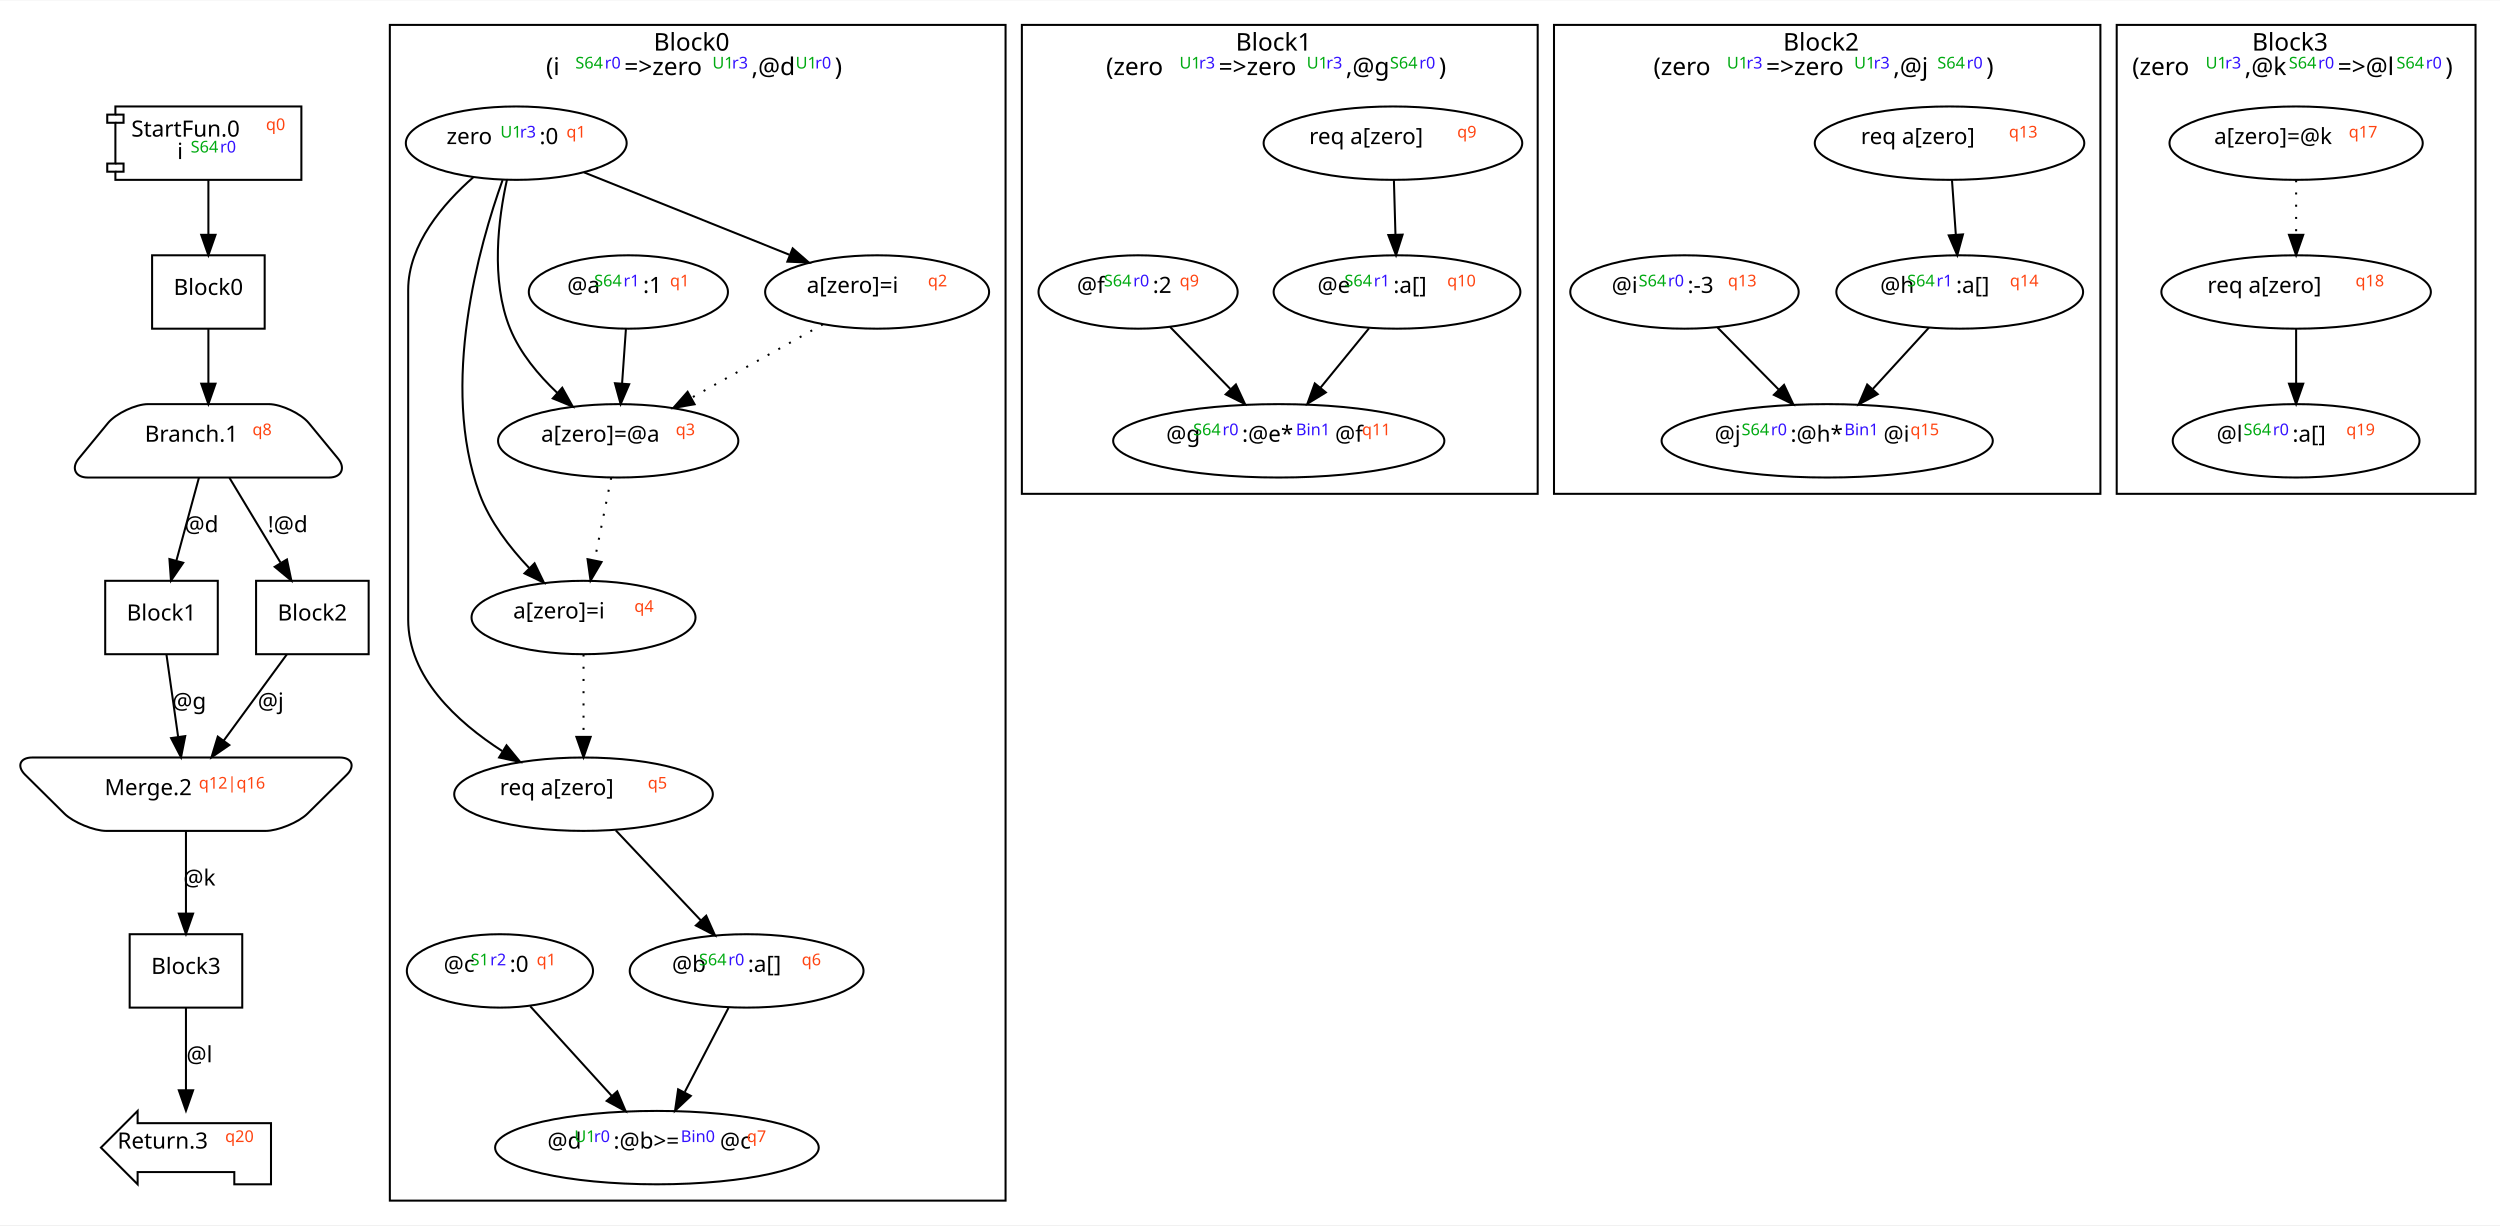
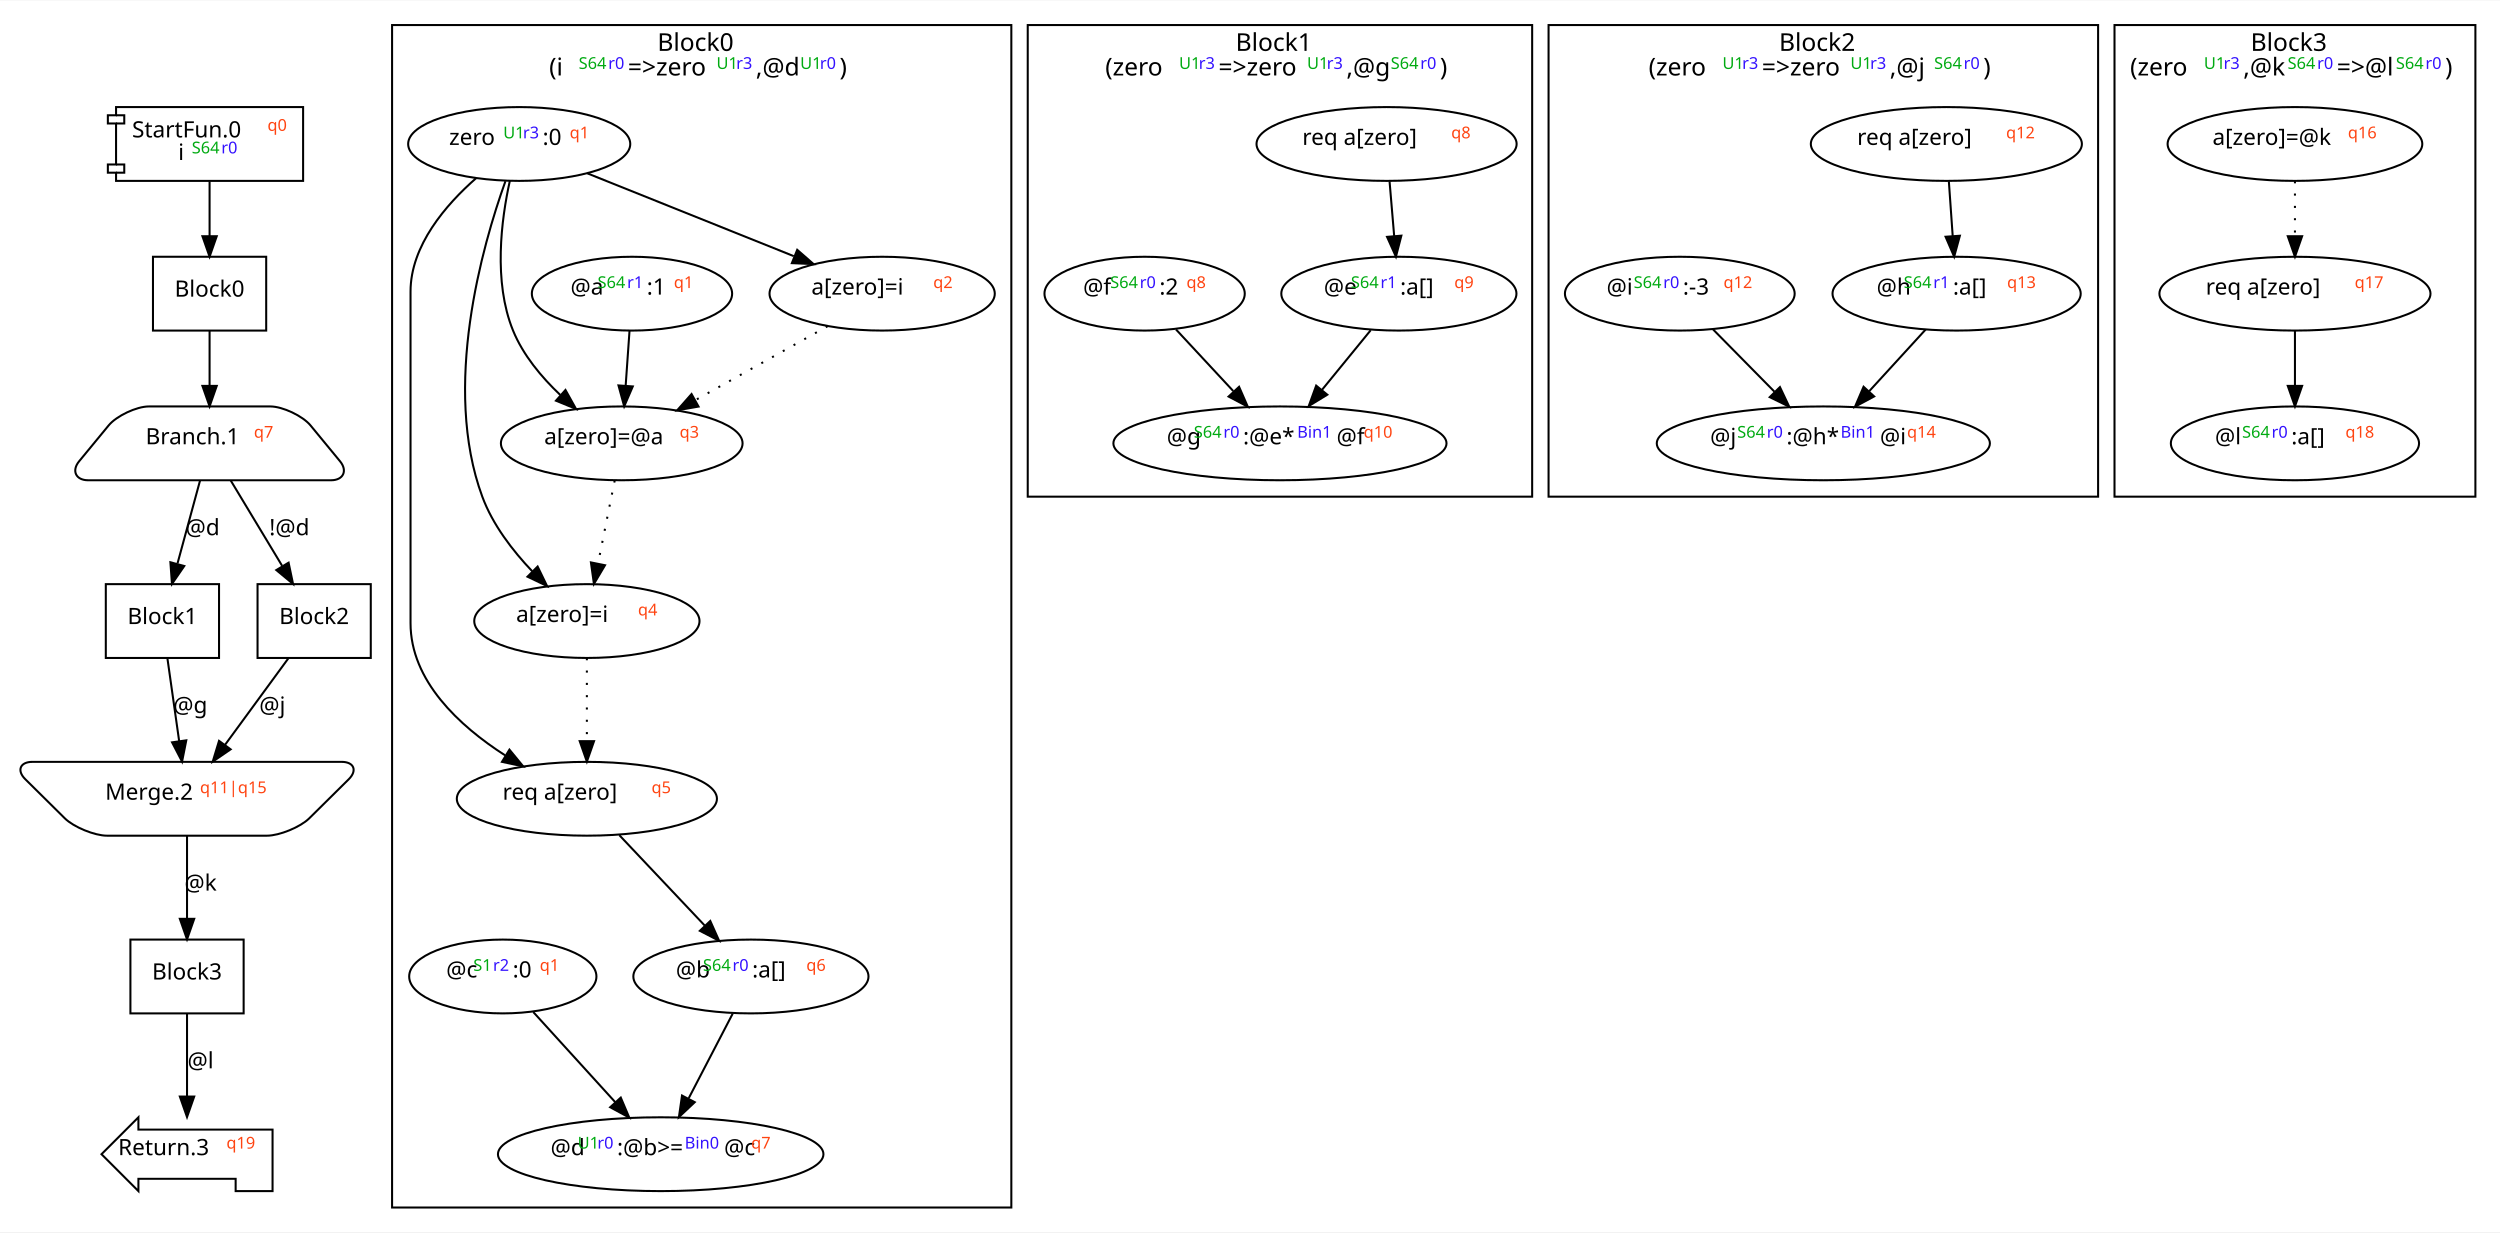
- <svg xmlns="http://www.w3.org/2000/svg" width="1226pt" height="601pt" viewBox="0.00 0.00 1226.21 600.67">
+ <svg xmlns="http://www.w3.org/2000/svg" width="1219pt" height="601pt" viewBox="0.00 0.00 1219.21 600.67">
  <g id="graph0" class="graph" transform="scale(1 1) rotate(0) translate(4 596.67)">
-     <polygon fill="white" stroke="transparent" points="-4,4 -4,-596.67 1222.21,-596.67 1222.21,4 -4,4" />
+     <polygon fill="white" stroke="transparent" points="-4,4 -4,-596.67 1215.21,-596.67 1215.21,4 -4,4" />
    <g id="clust1" class="cluster">
      <polygon fill="none" stroke="black" points="187.21,-8 187.21,-584.67 489.21,-584.67 489.21,-8 187.21,-8" />
      <text text-anchor="start" x="316.61" y="-572.07" font-family="Monaco" font-size="12.00">Block0</text>
      <text text-anchor="start" x="263.8" y="-560.07" font-family="Monaco" font-size="12.00">(i</text>
      <text text-anchor="start" x="278.2" y="-560.07" font-family="Monaco" baseline-shift="super" font-size="8.00" fill="#00aa11">S64</text>
      <text text-anchor="start" x="292.6" y="-560.07" font-family="Monaco" baseline-shift="super" font-size="8.00" fill="#3311ff">r0</text>
      <text text-anchor="start" x="302.2" y="-560.07" font-family="Monaco" font-size="12.00">=&gt;zero</text>
      <text text-anchor="start" x="345.41" y="-560.07" font-family="Monaco" baseline-shift="super" font-size="8.00" fill="#00aa11">U1</text>
      <text text-anchor="start" x="355.01" y="-560.07" font-family="Monaco" baseline-shift="super" font-size="8.00" fill="#3311ff">r3</text>
      <text text-anchor="start" x="364.61" y="-560.07" font-family="Monaco" font-size="12.00">,@d</text>
      <text text-anchor="start" x="386.22" y="-560.07" font-family="Monaco" baseline-shift="super" font-size="8.00" fill="#00aa11">U1</text>
      <text text-anchor="start" x="395.82" y="-560.07" font-family="Monaco" baseline-shift="super" font-size="8.00" fill="#3311ff">r0</text>
      <text text-anchor="start" x="405.42" y="-560.07" font-family="Monaco" font-size="12.00">)</text>
    </g>
    <g id="clust2" class="cluster">
-       <polygon fill="none" stroke="black" points="497.21,-354.67 497.21,-584.67 750.21,-584.67 750.21,-354.67 497.21,-354.67" />
-       <text text-anchor="start" x="602.11" y="-572.07" font-family="Monaco" font-size="12.00">Block1</text>
-       <text text-anchor="start" x="538.5" y="-560.07" font-family="Monaco" font-size="12.00">(zero</text>
-       <text text-anchor="start" x="574.5" y="-560.07" font-family="Monaco" baseline-shift="super" font-size="8.00" fill="#00aa11">U1</text>
-       <text text-anchor="start" x="584.1" y="-560.07" font-family="Monaco" baseline-shift="super" font-size="8.00" fill="#3311ff">r3</text>
-       <text text-anchor="start" x="593.71" y="-560.07" font-family="Monaco" font-size="12.00">=&gt;zero</text>
-       <text text-anchor="start" x="636.91" y="-560.07" font-family="Monaco" baseline-shift="super" font-size="8.00" fill="#00aa11">U1</text>
-       <text text-anchor="start" x="646.51" y="-560.07" font-family="Monaco" baseline-shift="super" font-size="8.00" fill="#3311ff">r3</text>
-       <text text-anchor="start" x="656.12" y="-560.07" font-family="Monaco" font-size="12.00">,@g</text>
-       <text text-anchor="start" x="677.72" y="-560.07" font-family="Monaco" baseline-shift="super" font-size="8.00" fill="#00aa11">S64</text>
-       <text text-anchor="start" x="692.12" y="-560.07" font-family="Monaco" baseline-shift="super" font-size="8.00" fill="#3311ff">r0</text>
-       <text text-anchor="start" x="701.72" y="-560.07" font-family="Monaco" font-size="12.00">)</text>
+       <polygon fill="none" stroke="black" points="497.21,-354.67 497.21,-584.67 743.21,-584.67 743.21,-354.67 497.21,-354.67" />
+       <text text-anchor="start" x="598.61" y="-572.07" font-family="Monaco" font-size="12.00">Block1</text>
+       <text text-anchor="start" x="535" y="-560.07" font-family="Monaco" font-size="12.00">(zero</text>
+       <text text-anchor="start" x="571" y="-560.07" font-family="Monaco" baseline-shift="super" font-size="8.00" fill="#00aa11">U1</text>
+       <text text-anchor="start" x="580.6" y="-560.07" font-family="Monaco" baseline-shift="super" font-size="8.00" fill="#3311ff">r3</text>
+       <text text-anchor="start" x="590.21" y="-560.07" font-family="Monaco" font-size="12.00">=&gt;zero</text>
+       <text text-anchor="start" x="633.41" y="-560.07" font-family="Monaco" baseline-shift="super" font-size="8.00" fill="#00aa11">U1</text>
+       <text text-anchor="start" x="643.01" y="-560.07" font-family="Monaco" baseline-shift="super" font-size="8.00" fill="#3311ff">r3</text>
+       <text text-anchor="start" x="652.62" y="-560.07" font-family="Monaco" font-size="12.00">,@g</text>
+       <text text-anchor="start" x="674.22" y="-560.07" font-family="Monaco" baseline-shift="super" font-size="8.00" fill="#00aa11">S64</text>
+       <text text-anchor="start" x="688.62" y="-560.07" font-family="Monaco" baseline-shift="super" font-size="8.00" fill="#3311ff">r0</text>
+       <text text-anchor="start" x="698.22" y="-560.07" font-family="Monaco" font-size="12.00">)</text>
    </g>
    <g id="clust3" class="cluster">
-       <polygon fill="none" stroke="black" points="758.21,-354.67 758.21,-584.67 1026.21,-584.67 1026.21,-354.67 758.21,-354.67" />
-       <text text-anchor="start" x="870.61" y="-572.07" font-family="Monaco" font-size="12.00">Block2</text>
-       <text text-anchor="start" x="807" y="-560.07" font-family="Monaco" font-size="12.00">(zero</text>
-       <text text-anchor="start" x="843" y="-560.07" font-family="Monaco" baseline-shift="super" font-size="8.00" fill="#00aa11">U1</text>
-       <text text-anchor="start" x="852.6" y="-560.07" font-family="Monaco" baseline-shift="super" font-size="8.00" fill="#3311ff">r3</text>
-       <text text-anchor="start" x="862.21" y="-560.07" font-family="Monaco" font-size="12.00">=&gt;zero</text>
-       <text text-anchor="start" x="905.41" y="-560.07" font-family="Monaco" baseline-shift="super" font-size="8.00" fill="#00aa11">U1</text>
-       <text text-anchor="start" x="915.01" y="-560.07" font-family="Monaco" baseline-shift="super" font-size="8.00" fill="#3311ff">r3</text>
-       <text text-anchor="start" x="924.62" y="-560.07" font-family="Monaco" font-size="12.00">,@j</text>
-       <text text-anchor="start" x="946.22" y="-560.07" font-family="Monaco" baseline-shift="super" font-size="8.00" fill="#00aa11">S64</text>
-       <text text-anchor="start" x="960.62" y="-560.07" font-family="Monaco" baseline-shift="super" font-size="8.00" fill="#3311ff">r0</text>
-       <text text-anchor="start" x="970.22" y="-560.07" font-family="Monaco" font-size="12.00">)</text>
+       <polygon fill="none" stroke="black" points="751.21,-354.67 751.21,-584.67 1019.21,-584.67 1019.21,-354.67 751.21,-354.67" />
+       <text text-anchor="start" x="863.61" y="-572.07" font-family="Monaco" font-size="12.00">Block2</text>
+       <text text-anchor="start" x="800" y="-560.07" font-family="Monaco" font-size="12.00">(zero</text>
+       <text text-anchor="start" x="836" y="-560.07" font-family="Monaco" baseline-shift="super" font-size="8.00" fill="#00aa11">U1</text>
+       <text text-anchor="start" x="845.6" y="-560.07" font-family="Monaco" baseline-shift="super" font-size="8.00" fill="#3311ff">r3</text>
+       <text text-anchor="start" x="855.21" y="-560.07" font-family="Monaco" font-size="12.00">=&gt;zero</text>
+       <text text-anchor="start" x="898.41" y="-560.07" font-family="Monaco" baseline-shift="super" font-size="8.00" fill="#00aa11">U1</text>
+       <text text-anchor="start" x="908.01" y="-560.07" font-family="Monaco" baseline-shift="super" font-size="8.00" fill="#3311ff">r3</text>
+       <text text-anchor="start" x="917.62" y="-560.07" font-family="Monaco" font-size="12.00">,@j</text>
+       <text text-anchor="start" x="939.22" y="-560.07" font-family="Monaco" baseline-shift="super" font-size="8.00" fill="#00aa11">S64</text>
+       <text text-anchor="start" x="953.62" y="-560.07" font-family="Monaco" baseline-shift="super" font-size="8.00" fill="#3311ff">r0</text>
+       <text text-anchor="start" x="963.22" y="-560.07" font-family="Monaco" font-size="12.00">)</text>
    </g>
    <g id="clust4" class="cluster">
-       <polygon fill="none" stroke="black" points="1034.21,-354.67 1034.21,-584.67 1210.21,-584.67 1210.21,-354.67 1034.21,-354.67" />
-       <text text-anchor="start" x="1100.61" y="-572.07" font-family="Monaco" font-size="12.00">Block3</text>
-       <text text-anchor="start" x="1041.8" y="-560.07" font-family="Monaco" font-size="12.00">(zero</text>
-       <text text-anchor="start" x="1077.8" y="-560.07" font-family="Monaco" baseline-shift="super" font-size="8.00" fill="#00aa11">U1</text>
-       <text text-anchor="start" x="1087.4" y="-560.07" font-family="Monaco" baseline-shift="super" font-size="8.00" fill="#3311ff">r3</text>
-       <text text-anchor="start" x="1097.01" y="-560.07" font-family="Monaco" font-size="12.00">,@k</text>
-       <text text-anchor="start" x="1118.61" y="-560.07" font-family="Monaco" baseline-shift="super" font-size="8.00" fill="#00aa11">S64</text>
-       <text text-anchor="start" x="1133.01" y="-560.07" font-family="Monaco" baseline-shift="super" font-size="8.00" fill="#3311ff">r0</text>
-       <text text-anchor="start" x="1142.61" y="-560.07" font-family="Monaco" font-size="12.00">=&gt;@l</text>
-       <text text-anchor="start" x="1171.42" y="-560.07" font-family="Monaco" baseline-shift="super" font-size="8.00" fill="#00aa11">S64</text>
-       <text text-anchor="start" x="1185.82" y="-560.07" font-family="Monaco" baseline-shift="super" font-size="8.00" fill="#3311ff">r0</text>
-       <text text-anchor="start" x="1195.42" y="-560.07" font-family="Monaco" font-size="12.00">)</text>
+       <polygon fill="none" stroke="black" points="1027.21,-354.67 1027.21,-584.67 1203.21,-584.67 1203.21,-354.67 1027.21,-354.67" />
+       <text text-anchor="start" x="1093.61" y="-572.07" font-family="Monaco" font-size="12.00">Block3</text>
+       <text text-anchor="start" x="1034.8" y="-560.07" font-family="Monaco" font-size="12.00">(zero</text>
+       <text text-anchor="start" x="1070.8" y="-560.07" font-family="Monaco" baseline-shift="super" font-size="8.00" fill="#00aa11">U1</text>
+       <text text-anchor="start" x="1080.4" y="-560.07" font-family="Monaco" baseline-shift="super" font-size="8.00" fill="#3311ff">r3</text>
+       <text text-anchor="start" x="1090.01" y="-560.07" font-family="Monaco" font-size="12.00">,@k</text>
+       <text text-anchor="start" x="1111.61" y="-560.07" font-family="Monaco" baseline-shift="super" font-size="8.00" fill="#00aa11">S64</text>
+       <text text-anchor="start" x="1126.01" y="-560.07" font-family="Monaco" baseline-shift="super" font-size="8.00" fill="#3311ff">r0</text>
+       <text text-anchor="start" x="1135.61" y="-560.07" font-family="Monaco" font-size="12.00">=&gt;@l</text>
+       <text text-anchor="start" x="1164.42" y="-560.07" font-family="Monaco" baseline-shift="super" font-size="8.00" fill="#00aa11">S64</text>
+       <text text-anchor="start" x="1178.82" y="-560.07" font-family="Monaco" baseline-shift="super" font-size="8.00" fill="#3311ff">r0</text>
+       <text text-anchor="start" x="1188.42" y="-560.07" font-family="Monaco" font-size="12.00">)</text>
    </g>
    <g id="node1" class="node">
      <polygon fill="none" stroke="black" points="143.82,-544.67 52.6,-544.67 52.6,-540.67 48.6,-540.67 48.6,-536.67 52.6,-536.67 52.6,-516.67 48.6,-516.67 48.6,-512.67 52.6,-512.67 52.6,-508.67 143.82,-508.67 143.82,-544.67" />
      <polyline fill="none" stroke="black" points="52.6,-540.67 56.6,-540.67 56.6,-536.67 52.6,-536.67 " />
      <polyline fill="none" stroke="black" points="52.6,-516.67 56.6,-516.67 56.6,-512.67 52.6,-512.67 " />
      <text text-anchor="start" x="60.4" y="-529.87" font-family="Monaco" font-size="11.00">StartFun.0</text>
      <text text-anchor="start" x="126.42" y="-529.87" font-family="Monaco" baseline-shift="super" font-size="8.00" fill="#ff4411">q0</text>
      <text text-anchor="start" x="82.91" y="-518.87" font-family="Monaco" font-size="11.00">i</text>
      <text text-anchor="start" x="89.51" y="-518.87" font-family="Monaco" baseline-shift="super" font-size="8.00" fill="#00aa11">S64</text>
      <text text-anchor="start" x="103.91" y="-518.87" font-family="Monaco" baseline-shift="super" font-size="8.00" fill="#3311ff">r0</text>
    </g>
    <g id="node2" class="node">
      <polygon fill="none" stroke="black" points="125.82,-471.67 70.6,-471.67 70.6,-435.67 125.82,-435.67 125.82,-471.67" />
      <text text-anchor="middle" x="98.21" y="-452.21" font-family="Monaco" font-size="11.00">Block0</text>
    </g>
    <g id="edge1" class="edge">
      <path fill="none" stroke="black" d="M98.21,-508.49C98.21,-500.46 98.21,-490.72 98.21,-481.74" />
      <polygon fill="black" stroke="black" points="101.71,-481.7 98.21,-471.7 94.71,-481.7 101.71,-481.7" />
    </g>
    <g id="node3" class="node">
      <path fill="none" stroke="black" d="M127.82,-398.67C127.82,-398.67 68.6,-398.67 68.6,-398.67 62.6,-398.67 52.79,-394.04 48.98,-389.41 48.98,-389.41 34.6,-371.94 34.6,-371.94 30.78,-367.31 32.97,-362.67 38.97,-362.67 38.97,-362.67 157.45,-362.67 157.45,-362.67 163.45,-362.67 165.64,-367.31 161.82,-371.94 161.82,-371.94 147.44,-389.41 147.44,-389.41 143.63,-394.04 133.82,-398.67 127.82,-398.67" />
      <text text-anchor="start" x="67.01" y="-380.21" font-family="Monaco" font-size="11.00">Branch.1</text>
-       <text text-anchor="start" x="119.81" y="-380.21" font-family="Monaco" baseline-shift="super" font-size="8.00" fill="#ff4411">q8</text>
+       <text text-anchor="start" x="119.81" y="-380.21" font-family="Monaco" baseline-shift="super" font-size="8.00" fill="#ff4411">q7</text>
    </g>
    <g id="edge2" class="edge">
      <path fill="none" stroke="black" d="M98.21,-435.49C98.21,-427.46 98.21,-417.72 98.21,-408.74" />
      <polygon fill="black" stroke="black" points="101.71,-408.7 98.21,-398.7 94.71,-408.7 101.71,-408.7" />
    </g>
    <g id="node4" class="node">
      <polygon fill="none" stroke="black" points="102.82,-312.01 47.6,-312.01 47.6,-276.01 102.82,-276.01 102.82,-312.01" />
      <text text-anchor="middle" x="75.21" y="-292.54" font-family="Monaco" font-size="11.00">Block1</text>
    </g>
    <g id="edge3" class="edge">
      <path fill="none" stroke="black" d="M93.56,-362.54C90.41,-350.95 86.18,-335.4 82.58,-322.14" />
      <polygon fill="black" stroke="black" points="85.86,-320.85 79.86,-312.11 79.1,-322.68 85.86,-320.85" />
      <text text-anchor="middle" x="94.81" y="-335.87" font-family="Monaco" font-size="11.00">@d</text>
    </g>
    <g id="node5" class="node">
      <polygon fill="none" stroke="black" points="176.82,-312.01 121.6,-312.01 121.6,-276.01 176.82,-276.01 176.82,-312.01" />
      <text text-anchor="middle" x="149.21" y="-292.54" font-family="Monaco" font-size="11.00">Block2</text>
    </g>
    <g id="edge4" class="edge">
      <path fill="none" stroke="black" d="M108.53,-362.54C115.72,-350.6 125.44,-334.47 133.58,-320.96" />
      <polygon fill="black" stroke="black" points="136.74,-322.49 138.91,-312.11 130.75,-318.87 136.74,-322.49" />
      <text text-anchor="middle" x="137.11" y="-335.87" font-family="Monaco" font-size="11.00">!@d</text>
    </g>
    <g id="node6" class="node">
      <path fill="none" stroke="black" d="M48.15,-189.34C48.15,-189.34 126.27,-189.34 126.27,-189.34 132.27,-189.34 142.53,-193.56 146.79,-197.78 146.79,-197.78 166.1,-216.89 166.1,-216.89 170.37,-221.12 168.63,-225.34 162.63,-225.34 162.63,-225.34 11.79,-225.34 11.79,-225.34 5.79,-225.34 4.05,-221.12 8.32,-216.89 8.32,-216.89 27.63,-197.78 27.63,-197.78 31.89,-193.56 42.15,-189.34 48.15,-189.34" />
      <text text-anchor="start" x="47.3" y="-206.87" font-family="Monaco" font-size="11.00">Merge.2</text>
-       <text text-anchor="start" x="93.51" y="-206.87" font-family="Monaco" baseline-shift="super" font-size="8.00" fill="#ff4411">q12|q16</text>
+       <text text-anchor="start" x="93.51" y="-206.87" font-family="Monaco" baseline-shift="super" font-size="8.00" fill="#ff4411">q11|q15</text>
    </g>
    <g id="edge5" class="edge">
      <path fill="none" stroke="black" d="M77.64,-275.87C79.28,-264.28 81.49,-248.73 83.37,-235.47" />
      <polygon fill="black" stroke="black" points="86.85,-235.84 84.79,-225.45 79.92,-234.86 86.85,-235.84" />
      <text text-anchor="middle" x="88.81" y="-249.21" font-family="Monaco" font-size="11.00">@g</text>
    </g>
    <g id="edge6" class="edge">
      <path fill="none" stroke="black" d="M136.66,-275.87C127.76,-263.71 115.65,-247.18 105.65,-233.52" />
      <polygon fill="black" stroke="black" points="108.47,-231.45 99.74,-225.45 102.82,-235.58 108.47,-231.45" />
      <text text-anchor="middle" x="128.81" y="-249.21" font-family="Monaco" font-size="11.00">@j</text>
    </g>
    <g id="node7" class="node">
      <polygon fill="none" stroke="black" points="114.82,-138.67 59.6,-138.67 59.6,-102.67 114.82,-102.67 114.82,-138.67" />
      <text text-anchor="middle" x="87.21" y="-119.2" font-family="Monaco" font-size="11.00">Block3</text>
    </g>
    <g id="edge7" class="edge">
      <path fill="none" stroke="black" d="M87.21,-189.2C87.21,-177.61 87.21,-162.06 87.21,-148.8" />
      <polygon fill="black" stroke="black" points="90.71,-148.78 87.21,-138.78 83.71,-148.78 90.71,-148.78" />
      <text text-anchor="middle" x="93.81" y="-162.54" font-family="Monaco" font-size="11.00">@k</text>
    </g>
    <g id="node8" class="node">
      <polygon fill="none" stroke="black" points="128.92,-46 63.5,-46 63.5,-52 45.5,-34 63.5,-16 63.5,-22 110.92,-22 110.92,-16 128.92,-16 128.92,-46" />
      <text text-anchor="start" x="53.61" y="-33.53" font-family="Monaco" font-size="11.00">Return.3</text>
-       <text text-anchor="start" x="106.41" y="-33.53" font-family="Monaco" baseline-shift="super" font-size="8.00" fill="#ff4411">q20</text>
+       <text text-anchor="start" x="106.41" y="-33.53" font-family="Monaco" baseline-shift="super" font-size="8.00" fill="#ff4411">q19</text>
    </g>
    <g id="edge8" class="edge">
      <path fill="none" stroke="black" d="M87.21,-102.53C87.21,-90.94 87.21,-75.39 87.21,-62.13" />
      <polygon fill="black" stroke="black" points="90.71,-62.11 87.21,-52.11 83.71,-62.11 90.71,-62.11" />
      <text text-anchor="middle" x="93.81" y="-75.87" font-family="Monaco" font-size="11.00">@l</text>
    </g>
    <g id="node9" class="node">
      <ellipse fill="none" stroke="black" cx="249.21" cy="-526.67" rx="54.16" ry="18" />
      <text text-anchor="start" x="215.01" y="-526.21" font-family="Monaco" font-size="11.00">zero</text>
      <text text-anchor="start" x="241.41" y="-526.21" font-family="Monaco" baseline-shift="super" font-size="8.00" fill="#00aa11">U1</text>
      <text text-anchor="start" x="251.01" y="-526.21" font-family="Monaco" baseline-shift="super" font-size="8.00" fill="#3311ff">r3</text>
      <text text-anchor="start" x="260.61" y="-526.21" font-family="Monaco" font-size="11.00">:0</text>
      <text text-anchor="start" x="273.81" y="-526.21" font-family="Monaco" baseline-shift="super" font-size="8.00" fill="#ff4411">q1</text>
    </g>
    <g id="node10" class="node">
      <ellipse fill="none" stroke="black" cx="282.21" cy="-207.34" rx="63.43" ry="18" />
      <text text-anchor="start" x="241.1" y="-206.87" font-family="Monaco" font-size="11.00">req a[zero]</text>
      <text text-anchor="start" x="313.72" y="-206.87" font-family="Monaco" baseline-shift="super" font-size="8.00" fill="#ff4411">q5</text>
    </g>
    <g id="edge12" class="edge">
      <path fill="none" stroke="black" d="M228.26,-510.05C213.45,-497.07 196.21,-477.13 196.21,-454.67 196.21,-454.67 196.21,-454.67 196.21,-293.01 196.21,-264.89 219.84,-242.99 242.33,-228.51" />
      <polygon fill="black" stroke="black" points="244.44,-231.32 251.16,-223.14 240.8,-225.34 244.44,-231.32" />
    </g>
    <g id="node11" class="node">
      <ellipse fill="none" stroke="black" cx="426.21" cy="-453.67" rx="54.93" ry="18" />
      <text text-anchor="start" x="391.7" y="-453.21" font-family="Monaco" font-size="11.00">a[zero]=i</text>
      <text text-anchor="start" x="451.11" y="-453.21" font-family="Monaco" baseline-shift="super" font-size="8.00" fill="#ff4411">q2</text>
    </g>
    <g id="edge9" class="edge">
      <path fill="none" stroke="black" d="M282.5,-512.32C310.97,-500.9 352.12,-484.39 383.1,-471.97" />
      <polygon fill="black" stroke="black" points="384.79,-475.06 392.77,-468.09 382.18,-468.56 384.79,-475.06" />
    </g>
    <g id="node15" class="node">
      <ellipse fill="none" stroke="black" cx="299.21" cy="-380.67" rx="58.93" ry="18" />
      <text text-anchor="start" x="261.4" y="-380.21" font-family="Monaco" font-size="11.00">a[zero]=@a</text>
      <text text-anchor="start" x="327.42" y="-380.21" font-family="Monaco" baseline-shift="super" font-size="8.00" fill="#ff4411">q3</text>
    </g>
    <g id="edge10" class="edge">
      <path fill="none" stroke="black" d="M244.64,-508.69C240.52,-490.04 236.45,-459.55 246.21,-435.67 251.1,-423.7 260.07,-412.96 269.25,-404.26" />
      <polygon fill="black" stroke="black" points="271.77,-406.71 276.93,-397.45 267.13,-401.47 271.77,-406.71" />
    </g>
    <g id="node17" class="node">
      <ellipse fill="none" stroke="black" cx="282.21" cy="-294.01" rx="54.93" ry="18" />
      <text text-anchor="start" x="247.7" y="-293.54" font-family="Monaco" font-size="11.00">a[zero]=i</text>
      <text text-anchor="start" x="307.11" y="-293.54" font-family="Monaco" baseline-shift="super" font-size="8.00" fill="#ff4411">q4</text>
    </g>
    <g id="edge11" class="edge">
      <path fill="none" stroke="black" d="M242.5,-508.54C231.2,-477.02 211.47,-408.16 231.21,-354.67 236.25,-341.02 245.96,-328.38 255.56,-318.28" />
      <polygon fill="black" stroke="black" points="258.19,-320.6 262.81,-311.07 253.25,-315.64 258.19,-320.6" />
    </g>
    <g id="node12" class="node">
      <ellipse fill="none" stroke="black" cx="362.21" cy="-120.67" rx="57.34" ry="18" />
      <text text-anchor="start" x="325.6" y="-120.2" font-family="Monaco" font-size="11.00">@b</text>
      <text text-anchor="start" x="338.81" y="-120.2" font-family="Monaco" baseline-shift="super" font-size="8.00" fill="#00aa11">S64</text>
      <text text-anchor="start" x="353.21" y="-120.2" font-family="Monaco" baseline-shift="super" font-size="8.00" fill="#3311ff">r0</text>
      <text text-anchor="start" x="362.81" y="-120.2" font-family="Monaco" font-size="11.00">:a[]</text>
      <text text-anchor="start" x="389.22" y="-120.2" font-family="Monaco" baseline-shift="super" font-size="8.00" fill="#ff4411">q6</text>
    </g>
    <g id="edge19" class="edge">
      <path fill="none" stroke="black" d="M298.02,-189.61C309.93,-177 326.42,-159.55 339.71,-145.48" />
      <polygon fill="black" stroke="black" points="342.39,-147.75 346.71,-138.07 337.3,-142.94 342.39,-147.75" />
    </g>
    <g id="edge16" class="edge">
      <path fill="none" stroke="black" stroke-dasharray="1,5" d="M399.59,-437.79C380.83,-427.31 355.51,-413.15 334.99,-401.68" />
      <polygon fill="black" stroke="black" points="336.67,-398.61 326.24,-396.78 333.26,-404.72 336.67,-398.61" />
    </g>
    <g id="node16" class="node">
      <ellipse fill="none" stroke="black" cx="318.21" cy="-34" rx="79.37" ry="18" />
      <text text-anchor="start" x="264.5" y="-33.53" font-family="Monaco" font-size="11.00">@d</text>
      <text text-anchor="start" x="277.7" y="-33.53" font-family="Monaco" baseline-shift="super" font-size="8.00" fill="#00aa11">U1</text>
      <text text-anchor="start" x="287.31" y="-33.53" font-family="Monaco" baseline-shift="super" font-size="8.00" fill="#3311ff">r0</text>
      <text text-anchor="start" x="296.91" y="-33.53" font-family="Monaco" font-size="11.00">:@b&gt;=</text>
      <text text-anchor="start" x="329.91" y="-33.53" font-family="Monaco" baseline-shift="super" font-size="8.00" fill="#3311ff">Bin0</text>
      <text text-anchor="start" x="349.12" y="-33.53" font-family="Monaco" font-size="11.00">@c</text>
      <text text-anchor="start" x="362.32" y="-33.53" font-family="Monaco" baseline-shift="super" font-size="8.00" fill="#ff4411">q7</text>
    </g>
    <g id="edge14" class="edge">
      <path fill="none" stroke="black" d="M353.31,-102.53C347.16,-90.71 338.88,-74.77 331.9,-61.35" />
      <polygon fill="black" stroke="black" points="334.82,-59.37 327.1,-52.11 328.61,-62.6 334.82,-59.37" />
    </g>
    <g id="node13" class="node">
      <ellipse fill="none" stroke="black" cx="304.21" cy="-453.67" rx="48.84" ry="18" />
      <text text-anchor="start" x="274.21" y="-453.21" font-family="Monaco" font-size="11.00">@a</text>
      <text text-anchor="start" x="287.41" y="-453.21" font-family="Monaco" baseline-shift="super" font-size="8.00" fill="#00aa11">S64</text>
      <text text-anchor="start" x="301.81" y="-453.21" font-family="Monaco" baseline-shift="super" font-size="8.00" fill="#3311ff">r1</text>
      <text text-anchor="start" x="311.41" y="-453.21" font-family="Monaco" font-size="11.00">:1</text>
      <text text-anchor="start" x="324.61" y="-453.21" font-family="Monaco" baseline-shift="super" font-size="8.00" fill="#ff4411">q1</text>
    </g>
    <g id="edge13" class="edge">
      <path fill="none" stroke="black" d="M303,-435.49C302.44,-427.46 301.75,-417.72 301.12,-408.74" />
      <polygon fill="black" stroke="black" points="304.6,-408.43 300.41,-398.7 297.62,-408.92 304.6,-408.43" />
    </g>
    <g id="node14" class="node">
      <ellipse fill="none" stroke="black" cx="241.21" cy="-120.67" rx="45.66" ry="18" />
      <text text-anchor="start" x="213.61" y="-120.2" font-family="Monaco" font-size="11.00">@c</text>
      <text text-anchor="start" x="226.81" y="-120.2" font-family="Monaco" baseline-shift="super" font-size="8.00" fill="#00aa11">S1</text>
      <text text-anchor="start" x="236.41" y="-120.2" font-family="Monaco" baseline-shift="super" font-size="8.00" fill="#3311ff">r2</text>
      <text text-anchor="start" x="246.01" y="-120.2" font-family="Monaco" font-size="11.00">:0</text>
      <text text-anchor="start" x="259.21" y="-120.2" font-family="Monaco" baseline-shift="super" font-size="8.00" fill="#ff4411">q1</text>
    </g>
    <g id="edge15" class="edge">
      <path fill="none" stroke="black" d="M256.06,-103.34C267.41,-90.86 283.25,-73.44 296.1,-59.31" />
      <polygon fill="black" stroke="black" points="298.74,-61.61 302.88,-51.85 293.57,-56.9 298.74,-61.61" />
    </g>
    <g id="edge17" class="edge">
      <path fill="none" stroke="black" stroke-dasharray="1,5" d="M295.77,-362.54C293.44,-350.95 290.32,-335.4 287.66,-322.14" />
      <polygon fill="black" stroke="black" points="291.05,-321.23 285.65,-312.11 284.18,-322.61 291.05,-321.23" />
    </g>
    <g id="edge18" class="edge">
      <path fill="none" stroke="black" stroke-dasharray="1,5" d="M282.21,-275.87C282.21,-264.28 282.21,-248.73 282.21,-235.47" />
      <polygon fill="black" stroke="black" points="285.71,-235.45 282.21,-225.45 278.71,-235.45 285.71,-235.45" />
    </g>
    <g id="node18" class="node">
-       <ellipse fill="none" stroke="black" cx="681.21" cy="-453.67" rx="60.52" ry="18" />
-       <text text-anchor="start" x="642.2" y="-453.21" font-family="Monaco" font-size="11.00">@e</text>
-       <text text-anchor="start" x="655.41" y="-453.21" font-family="Monaco" baseline-shift="super" font-size="8.00" fill="#00aa11">S64</text>
-       <text text-anchor="start" x="669.81" y="-453.21" font-family="Monaco" baseline-shift="super" font-size="8.00" fill="#3311ff">r1</text>
-       <text text-anchor="start" x="679.41" y="-453.21" font-family="Monaco" font-size="11.00">:a[]</text>
-       <text text-anchor="start" x="705.81" y="-453.21" font-family="Monaco" baseline-shift="super" font-size="8.00" fill="#ff4411">q10</text>
+       <ellipse fill="none" stroke="black" cx="678.21" cy="-453.67" rx="57.34" ry="18" />
+       <text text-anchor="start" x="641.6" y="-453.21" font-family="Monaco" font-size="11.00">@e</text>
+       <text text-anchor="start" x="654.81" y="-453.21" font-family="Monaco" baseline-shift="super" font-size="8.00" fill="#00aa11">S64</text>
+       <text text-anchor="start" x="669.21" y="-453.21" font-family="Monaco" baseline-shift="super" font-size="8.00" fill="#3311ff">r1</text>
+       <text text-anchor="start" x="678.81" y="-453.21" font-family="Monaco" font-size="11.00">:a[]</text>
+       <text text-anchor="start" x="705.22" y="-453.21" font-family="Monaco" baseline-shift="super" font-size="8.00" fill="#ff4411">q9</text>
    </g>
    <g id="node21" class="node">
-       <ellipse fill="none" stroke="black" cx="623.21" cy="-380.67" rx="81.23" ry="18" />
-       <text text-anchor="start" x="568" y="-380.21" font-family="Monaco" font-size="11.00">@g</text>
-       <text text-anchor="start" x="581.2" y="-380.21" font-family="Monaco" baseline-shift="super" font-size="8.00" fill="#00aa11">S64</text>
-       <text text-anchor="start" x="595.61" y="-380.21" font-family="Monaco" baseline-shift="super" font-size="8.00" fill="#3311ff">r0</text>
-       <text text-anchor="start" x="605.21" y="-380.21" font-family="Monaco" font-size="11.00">:@e*</text>
-       <text text-anchor="start" x="631.61" y="-380.21" font-family="Monaco" baseline-shift="super" font-size="8.00" fill="#3311ff">Bin1</text>
-       <text text-anchor="start" x="650.82" y="-380.21" font-family="Monaco" font-size="11.00">@f</text>
-       <text text-anchor="start" x="664.02" y="-380.21" font-family="Monaco" baseline-shift="super" font-size="8.00" fill="#ff4411">q11</text>
+       <ellipse fill="none" stroke="black" cx="620.21" cy="-380.67" rx="81.23" ry="18" />
+       <text text-anchor="start" x="565" y="-380.21" font-family="Monaco" font-size="11.00">@g</text>
+       <text text-anchor="start" x="578.2" y="-380.21" font-family="Monaco" baseline-shift="super" font-size="8.00" fill="#00aa11">S64</text>
+       <text text-anchor="start" x="592.61" y="-380.21" font-family="Monaco" baseline-shift="super" font-size="8.00" fill="#3311ff">r0</text>
+       <text text-anchor="start" x="602.21" y="-380.21" font-family="Monaco" font-size="11.00">:@e*</text>
+       <text text-anchor="start" x="628.61" y="-380.21" font-family="Monaco" baseline-shift="super" font-size="8.00" fill="#3311ff">Bin1</text>
+       <text text-anchor="start" x="647.82" y="-380.21" font-family="Monaco" font-size="11.00">@f</text>
+       <text text-anchor="start" x="661.02" y="-380.21" font-family="Monaco" baseline-shift="super" font-size="8.00" fill="#ff4411">q10</text>
    </g>
    <g id="edge20" class="edge">
-       <path fill="none" stroke="black" d="M667.47,-435.85C660.35,-427.13 651.51,-416.32 643.62,-406.65" />
-       <polygon fill="black" stroke="black" points="646.3,-404.4 637.26,-398.87 640.88,-408.83 646.3,-404.4" />
+       <path fill="none" stroke="black" d="M664.47,-435.85C657.35,-427.13 648.51,-416.32 640.62,-406.65" />
+       <polygon fill="black" stroke="black" points="643.3,-404.4 634.26,-398.87 637.88,-408.83 643.3,-404.4" />
    </g>
    <g id="node19" class="node">
-       <ellipse fill="none" stroke="black" cx="679.21" cy="-526.67" rx="63.43" ry="18" />
-       <text text-anchor="start" x="638.1" y="-526.21" font-family="Monaco" font-size="11.00">req a[zero]</text>
-       <text text-anchor="start" x="710.72" y="-526.21" font-family="Monaco" baseline-shift="super" font-size="8.00" fill="#ff4411">q9</text>
+       <ellipse fill="none" stroke="black" cx="672.21" cy="-526.67" rx="63.43" ry="18" />
+       <text text-anchor="start" x="631.1" y="-526.21" font-family="Monaco" font-size="11.00">req a[zero]</text>
+       <text text-anchor="start" x="703.72" y="-526.21" font-family="Monaco" baseline-shift="super" font-size="8.00" fill="#ff4411">q8</text>
    </g>
    <g id="edge22" class="edge">
-       <path fill="none" stroke="black" d="M679.69,-508.49C679.92,-500.46 680.2,-490.72 680.45,-481.74" />
-       <polygon fill="black" stroke="black" points="683.95,-481.8 680.73,-471.7 676.95,-481.6 683.95,-481.8" />
+       <path fill="none" stroke="black" d="M673.66,-508.49C674.34,-500.46 675.16,-490.72 675.92,-481.74" />
+       <polygon fill="black" stroke="black" points="679.42,-481.96 676.77,-471.7 672.44,-481.37 679.42,-481.96" />
    </g>
    <g id="node20" class="node">
      <ellipse fill="none" stroke="black" cx="554.21" cy="-453.67" rx="48.84" ry="18" />
      <text text-anchor="start" x="524.21" y="-453.21" font-family="Monaco" font-size="11.00">@f</text>
      <text text-anchor="start" x="537.41" y="-453.21" font-family="Monaco" baseline-shift="super" font-size="8.00" fill="#00aa11">S64</text>
      <text text-anchor="start" x="551.81" y="-453.21" font-family="Monaco" baseline-shift="super" font-size="8.00" fill="#3311ff">r0</text>
      <text text-anchor="start" x="561.41" y="-453.21" font-family="Monaco" font-size="11.00">:2</text>
-       <text text-anchor="start" x="574.61" y="-453.21" font-family="Monaco" baseline-shift="super" font-size="8.00" fill="#ff4411">q9</text>
+       <text text-anchor="start" x="574.61" y="-453.21" font-family="Monaco" baseline-shift="super" font-size="8.00" fill="#ff4411">q8</text>
    </g>
    <g id="edge21" class="edge">
-       <path fill="none" stroke="black" d="M569.87,-436.56C578.61,-427.56 589.69,-416.17 599.48,-406.09" />
-       <polygon fill="black" stroke="black" points="602.19,-408.32 606.65,-398.71 597.17,-403.44 602.19,-408.32" />
+       <path fill="none" stroke="black" d="M569.52,-436.21C577.81,-427.29 588.22,-416.09 597.45,-406.16" />
+       <polygon fill="black" stroke="black" points="600.28,-408.25 604.53,-398.54 595.16,-403.49 600.28,-408.25" />
    </g>
    <g id="node22" class="node">
-       <ellipse fill="none" stroke="black" cx="957.21" cy="-453.67" rx="60.52" ry="18" />
-       <text text-anchor="start" x="918.2" y="-453.21" font-family="Monaco" font-size="11.00">@h</text>
-       <text text-anchor="start" x="931.41" y="-453.21" font-family="Monaco" baseline-shift="super" font-size="8.00" fill="#00aa11">S64</text>
-       <text text-anchor="start" x="945.81" y="-453.21" font-family="Monaco" baseline-shift="super" font-size="8.00" fill="#3311ff">r1</text>
-       <text text-anchor="start" x="955.41" y="-453.21" font-family="Monaco" font-size="11.00">:a[]</text>
-       <text text-anchor="start" x="981.81" y="-453.21" font-family="Monaco" baseline-shift="super" font-size="8.00" fill="#ff4411">q14</text>
+       <ellipse fill="none" stroke="black" cx="950.21" cy="-453.67" rx="60.52" ry="18" />
+       <text text-anchor="start" x="911.2" y="-453.21" font-family="Monaco" font-size="11.00">@h</text>
+       <text text-anchor="start" x="924.41" y="-453.21" font-family="Monaco" baseline-shift="super" font-size="8.00" fill="#00aa11">S64</text>
+       <text text-anchor="start" x="938.81" y="-453.21" font-family="Monaco" baseline-shift="super" font-size="8.00" fill="#3311ff">r1</text>
+       <text text-anchor="start" x="948.41" y="-453.21" font-family="Monaco" font-size="11.00">:a[]</text>
+       <text text-anchor="start" x="974.81" y="-453.21" font-family="Monaco" baseline-shift="super" font-size="8.00" fill="#ff4411">q13</text>
    </g>
    <g id="node25" class="node">
-       <ellipse fill="none" stroke="black" cx="892.21" cy="-380.67" rx="81.23" ry="18" />
-       <text text-anchor="start" x="837" y="-380.21" font-family="Monaco" font-size="11.00">@j</text>
-       <text text-anchor="start" x="850.2" y="-380.21" font-family="Monaco" baseline-shift="super" font-size="8.00" fill="#00aa11">S64</text>
-       <text text-anchor="start" x="864.61" y="-380.21" font-family="Monaco" baseline-shift="super" font-size="8.00" fill="#3311ff">r0</text>
-       <text text-anchor="start" x="874.21" y="-380.21" font-family="Monaco" font-size="11.00">:@h*</text>
-       <text text-anchor="start" x="900.61" y="-380.21" font-family="Monaco" baseline-shift="super" font-size="8.00" fill="#3311ff">Bin1</text>
-       <text text-anchor="start" x="919.82" y="-380.21" font-family="Monaco" font-size="11.00">@i</text>
-       <text text-anchor="start" x="933.02" y="-380.21" font-family="Monaco" baseline-shift="super" font-size="8.00" fill="#ff4411">q15</text>
+       <ellipse fill="none" stroke="black" cx="885.21" cy="-380.67" rx="81.23" ry="18" />
+       <text text-anchor="start" x="830" y="-380.21" font-family="Monaco" font-size="11.00">@j</text>
+       <text text-anchor="start" x="843.2" y="-380.21" font-family="Monaco" baseline-shift="super" font-size="8.00" fill="#00aa11">S64</text>
+       <text text-anchor="start" x="857.61" y="-380.21" font-family="Monaco" baseline-shift="super" font-size="8.00" fill="#3311ff">r0</text>
+       <text text-anchor="start" x="867.21" y="-380.21" font-family="Monaco" font-size="11.00">:@h*</text>
+       <text text-anchor="start" x="893.61" y="-380.21" font-family="Monaco" baseline-shift="super" font-size="8.00" fill="#3311ff">Bin1</text>
+       <text text-anchor="start" x="912.82" y="-380.21" font-family="Monaco" font-size="11.00">@i</text>
+       <text text-anchor="start" x="926.02" y="-380.21" font-family="Monaco" baseline-shift="super" font-size="8.00" fill="#ff4411">q14</text>
    </g>
    <g id="edge23" class="edge">
-       <path fill="none" stroke="black" d="M942.13,-436.21C933.97,-427.29 923.72,-416.09 914.63,-406.16" />
-       <polygon fill="black" stroke="black" points="916.99,-403.56 907.66,-398.54 911.83,-408.28 916.99,-403.56" />
+       <path fill="none" stroke="black" d="M935.13,-436.21C926.97,-427.29 916.72,-416.09 907.63,-406.16" />
+       <polygon fill="black" stroke="black" points="909.99,-403.56 900.66,-398.54 904.83,-408.28 909.99,-403.56" />
    </g>
    <g id="node23" class="node">
-       <ellipse fill="none" stroke="black" cx="952.21" cy="-526.67" rx="66.1" ry="18" />
-       <text text-anchor="start" x="908.7" y="-526.21" font-family="Monaco" font-size="11.00">req a[zero]</text>
-       <text text-anchor="start" x="981.32" y="-526.21" font-family="Monaco" baseline-shift="super" font-size="8.00" fill="#ff4411">q13</text>
+       <ellipse fill="none" stroke="black" cx="945.21" cy="-526.67" rx="66.1" ry="18" />
+       <text text-anchor="start" x="901.7" y="-526.21" font-family="Monaco" font-size="11.00">req a[zero]</text>
+       <text text-anchor="start" x="974.32" y="-526.21" font-family="Monaco" baseline-shift="super" font-size="8.00" fill="#ff4411">q12</text>
    </g>
    <g id="edge25" class="edge">
-       <path fill="none" stroke="black" d="M953.42,-508.49C953.99,-500.46 954.67,-490.72 955.3,-481.74" />
-       <polygon fill="black" stroke="black" points="958.8,-481.92 956.01,-471.7 951.82,-481.43 958.8,-481.92" />
+       <path fill="none" stroke="black" d="M946.42,-508.49C946.99,-500.46 947.67,-490.72 948.3,-481.74" />
+       <polygon fill="black" stroke="black" points="951.8,-481.92 949.01,-471.7 944.82,-481.43 951.8,-481.92" />
    </g>
    <g id="node24" class="node">
-       <ellipse fill="none" stroke="black" cx="822.21" cy="-453.67" rx="56.02" ry="18" />
-       <text text-anchor="start" x="786.5" y="-453.21" font-family="Monaco" font-size="11.00">@i</text>
-       <text text-anchor="start" x="799.71" y="-453.21" font-family="Monaco" baseline-shift="super" font-size="8.00" fill="#00aa11">S64</text>
-       <text text-anchor="start" x="814.11" y="-453.21" font-family="Monaco" baseline-shift="super" font-size="8.00" fill="#3311ff">r0</text>
-       <text text-anchor="start" x="823.71" y="-453.21" font-family="Monaco" font-size="11.00">:-3</text>
-       <text text-anchor="start" x="843.51" y="-453.21" font-family="Monaco" baseline-shift="super" font-size="8.00" fill="#ff4411">q13</text>
+       <ellipse fill="none" stroke="black" cx="815.21" cy="-453.67" rx="56.02" ry="18" />
+       <text text-anchor="start" x="779.5" y="-453.21" font-family="Monaco" font-size="11.00">@i</text>
+       <text text-anchor="start" x="792.71" y="-453.21" font-family="Monaco" baseline-shift="super" font-size="8.00" fill="#00aa11">S64</text>
+       <text text-anchor="start" x="807.11" y="-453.21" font-family="Monaco" baseline-shift="super" font-size="8.00" fill="#3311ff">r0</text>
+       <text text-anchor="start" x="816.71" y="-453.21" font-family="Monaco" font-size="11.00">:-3</text>
+       <text text-anchor="start" x="836.51" y="-453.21" font-family="Monaco" baseline-shift="super" font-size="8.00" fill="#ff4411">q12</text>
    </g>
    <g id="edge24" class="edge">
-       <path fill="none" stroke="black" d="M838.45,-436.21C847.33,-427.2 858.5,-415.86 868.36,-405.87" />
-       <polygon fill="black" stroke="black" points="871.05,-408.12 875.58,-398.54 866.06,-403.21 871.05,-408.12" />
+       <path fill="none" stroke="black" d="M831.45,-436.21C840.33,-427.2 851.5,-415.86 861.36,-405.87" />
+       <polygon fill="black" stroke="black" points="864.05,-408.12 868.58,-398.54 859.06,-403.21 864.05,-408.12" />
    </g>
    <g id="node26" class="node">
-       <ellipse fill="none" stroke="black" cx="1122.21" cy="-526.67" rx="62.11" ry="18" />
-       <text text-anchor="start" x="1082" y="-526.21" font-family="Monaco" font-size="11.00">a[zero]=@k</text>
-       <text text-anchor="start" x="1148.01" y="-526.21" font-family="Monaco" baseline-shift="super" font-size="8.00" fill="#ff4411">q17</text>
+       <ellipse fill="none" stroke="black" cx="1115.21" cy="-526.67" rx="62.11" ry="18" />
+       <text text-anchor="start" x="1075" y="-526.21" font-family="Monaco" font-size="11.00">a[zero]=@k</text>
+       <text text-anchor="start" x="1141.01" y="-526.21" font-family="Monaco" baseline-shift="super" font-size="8.00" fill="#ff4411">q16</text>
    </g>
    <g id="node28" class="node">
-       <ellipse fill="none" stroke="black" cx="1122.21" cy="-453.67" rx="66.1" ry="18" />
-       <text text-anchor="start" x="1078.7" y="-453.21" font-family="Monaco" font-size="11.00">req a[zero]</text>
-       <text text-anchor="start" x="1151.32" y="-453.21" font-family="Monaco" baseline-shift="super" font-size="8.00" fill="#ff4411">q18</text>
+       <ellipse fill="none" stroke="black" cx="1115.21" cy="-453.67" rx="66.1" ry="18" />
+       <text text-anchor="start" x="1071.7" y="-453.21" font-family="Monaco" font-size="11.00">req a[zero]</text>
+       <text text-anchor="start" x="1144.32" y="-453.21" font-family="Monaco" baseline-shift="super" font-size="8.00" fill="#ff4411">q17</text>
    </g>
    <g id="edge26" class="edge">
-       <path fill="none" stroke="black" stroke-dasharray="1,5" d="M1122.21,-508.49C1122.21,-500.46 1122.21,-490.72 1122.21,-481.74" />
-       <polygon fill="black" stroke="black" points="1125.71,-481.7 1122.21,-471.7 1118.71,-481.7 1125.71,-481.7" />
+       <path fill="none" stroke="black" stroke-dasharray="1,5" d="M1115.21,-508.49C1115.21,-500.46 1115.21,-490.72 1115.21,-481.74" />
+       <polygon fill="black" stroke="black" points="1118.71,-481.7 1115.21,-471.7 1111.71,-481.7 1118.71,-481.7" />
    </g>
    <g id="node27" class="node">
-       <ellipse fill="none" stroke="black" cx="1122.21" cy="-380.67" rx="60.52" ry="18" />
-       <text text-anchor="start" x="1083.2" y="-380.21" font-family="Monaco" font-size="11.00">@l</text>
-       <text text-anchor="start" x="1096.41" y="-380.21" font-family="Monaco" baseline-shift="super" font-size="8.00" fill="#00aa11">S64</text>
-       <text text-anchor="start" x="1110.81" y="-380.21" font-family="Monaco" baseline-shift="super" font-size="8.00" fill="#3311ff">r0</text>
-       <text text-anchor="start" x="1120.41" y="-380.21" font-family="Monaco" font-size="11.00">:a[]</text>
-       <text text-anchor="start" x="1146.81" y="-380.21" font-family="Monaco" baseline-shift="super" font-size="8.00" fill="#ff4411">q19</text>
+       <ellipse fill="none" stroke="black" cx="1115.21" cy="-380.67" rx="60.52" ry="18" />
+       <text text-anchor="start" x="1076.2" y="-380.21" font-family="Monaco" font-size="11.00">@l</text>
+       <text text-anchor="start" x="1089.41" y="-380.21" font-family="Monaco" baseline-shift="super" font-size="8.00" fill="#00aa11">S64</text>
+       <text text-anchor="start" x="1103.81" y="-380.21" font-family="Monaco" baseline-shift="super" font-size="8.00" fill="#3311ff">r0</text>
+       <text text-anchor="start" x="1113.41" y="-380.21" font-family="Monaco" font-size="11.00">:a[]</text>
+       <text text-anchor="start" x="1139.81" y="-380.21" font-family="Monaco" baseline-shift="super" font-size="8.00" fill="#ff4411">q18</text>
    </g>
    <g id="edge27" class="edge">
-       <path fill="none" stroke="black" d="M1122.21,-435.49C1122.21,-427.46 1122.21,-417.72 1122.21,-408.74" />
-       <polygon fill="black" stroke="black" points="1125.71,-408.7 1122.21,-398.7 1118.71,-408.7 1125.71,-408.7" />
+       <path fill="none" stroke="black" d="M1115.21,-435.49C1115.21,-427.46 1115.21,-417.72 1115.21,-408.74" />
+       <polygon fill="black" stroke="black" points="1118.71,-408.7 1115.21,-398.7 1111.71,-408.7 1118.71,-408.7" />
    </g>
  </g>
</svg>
